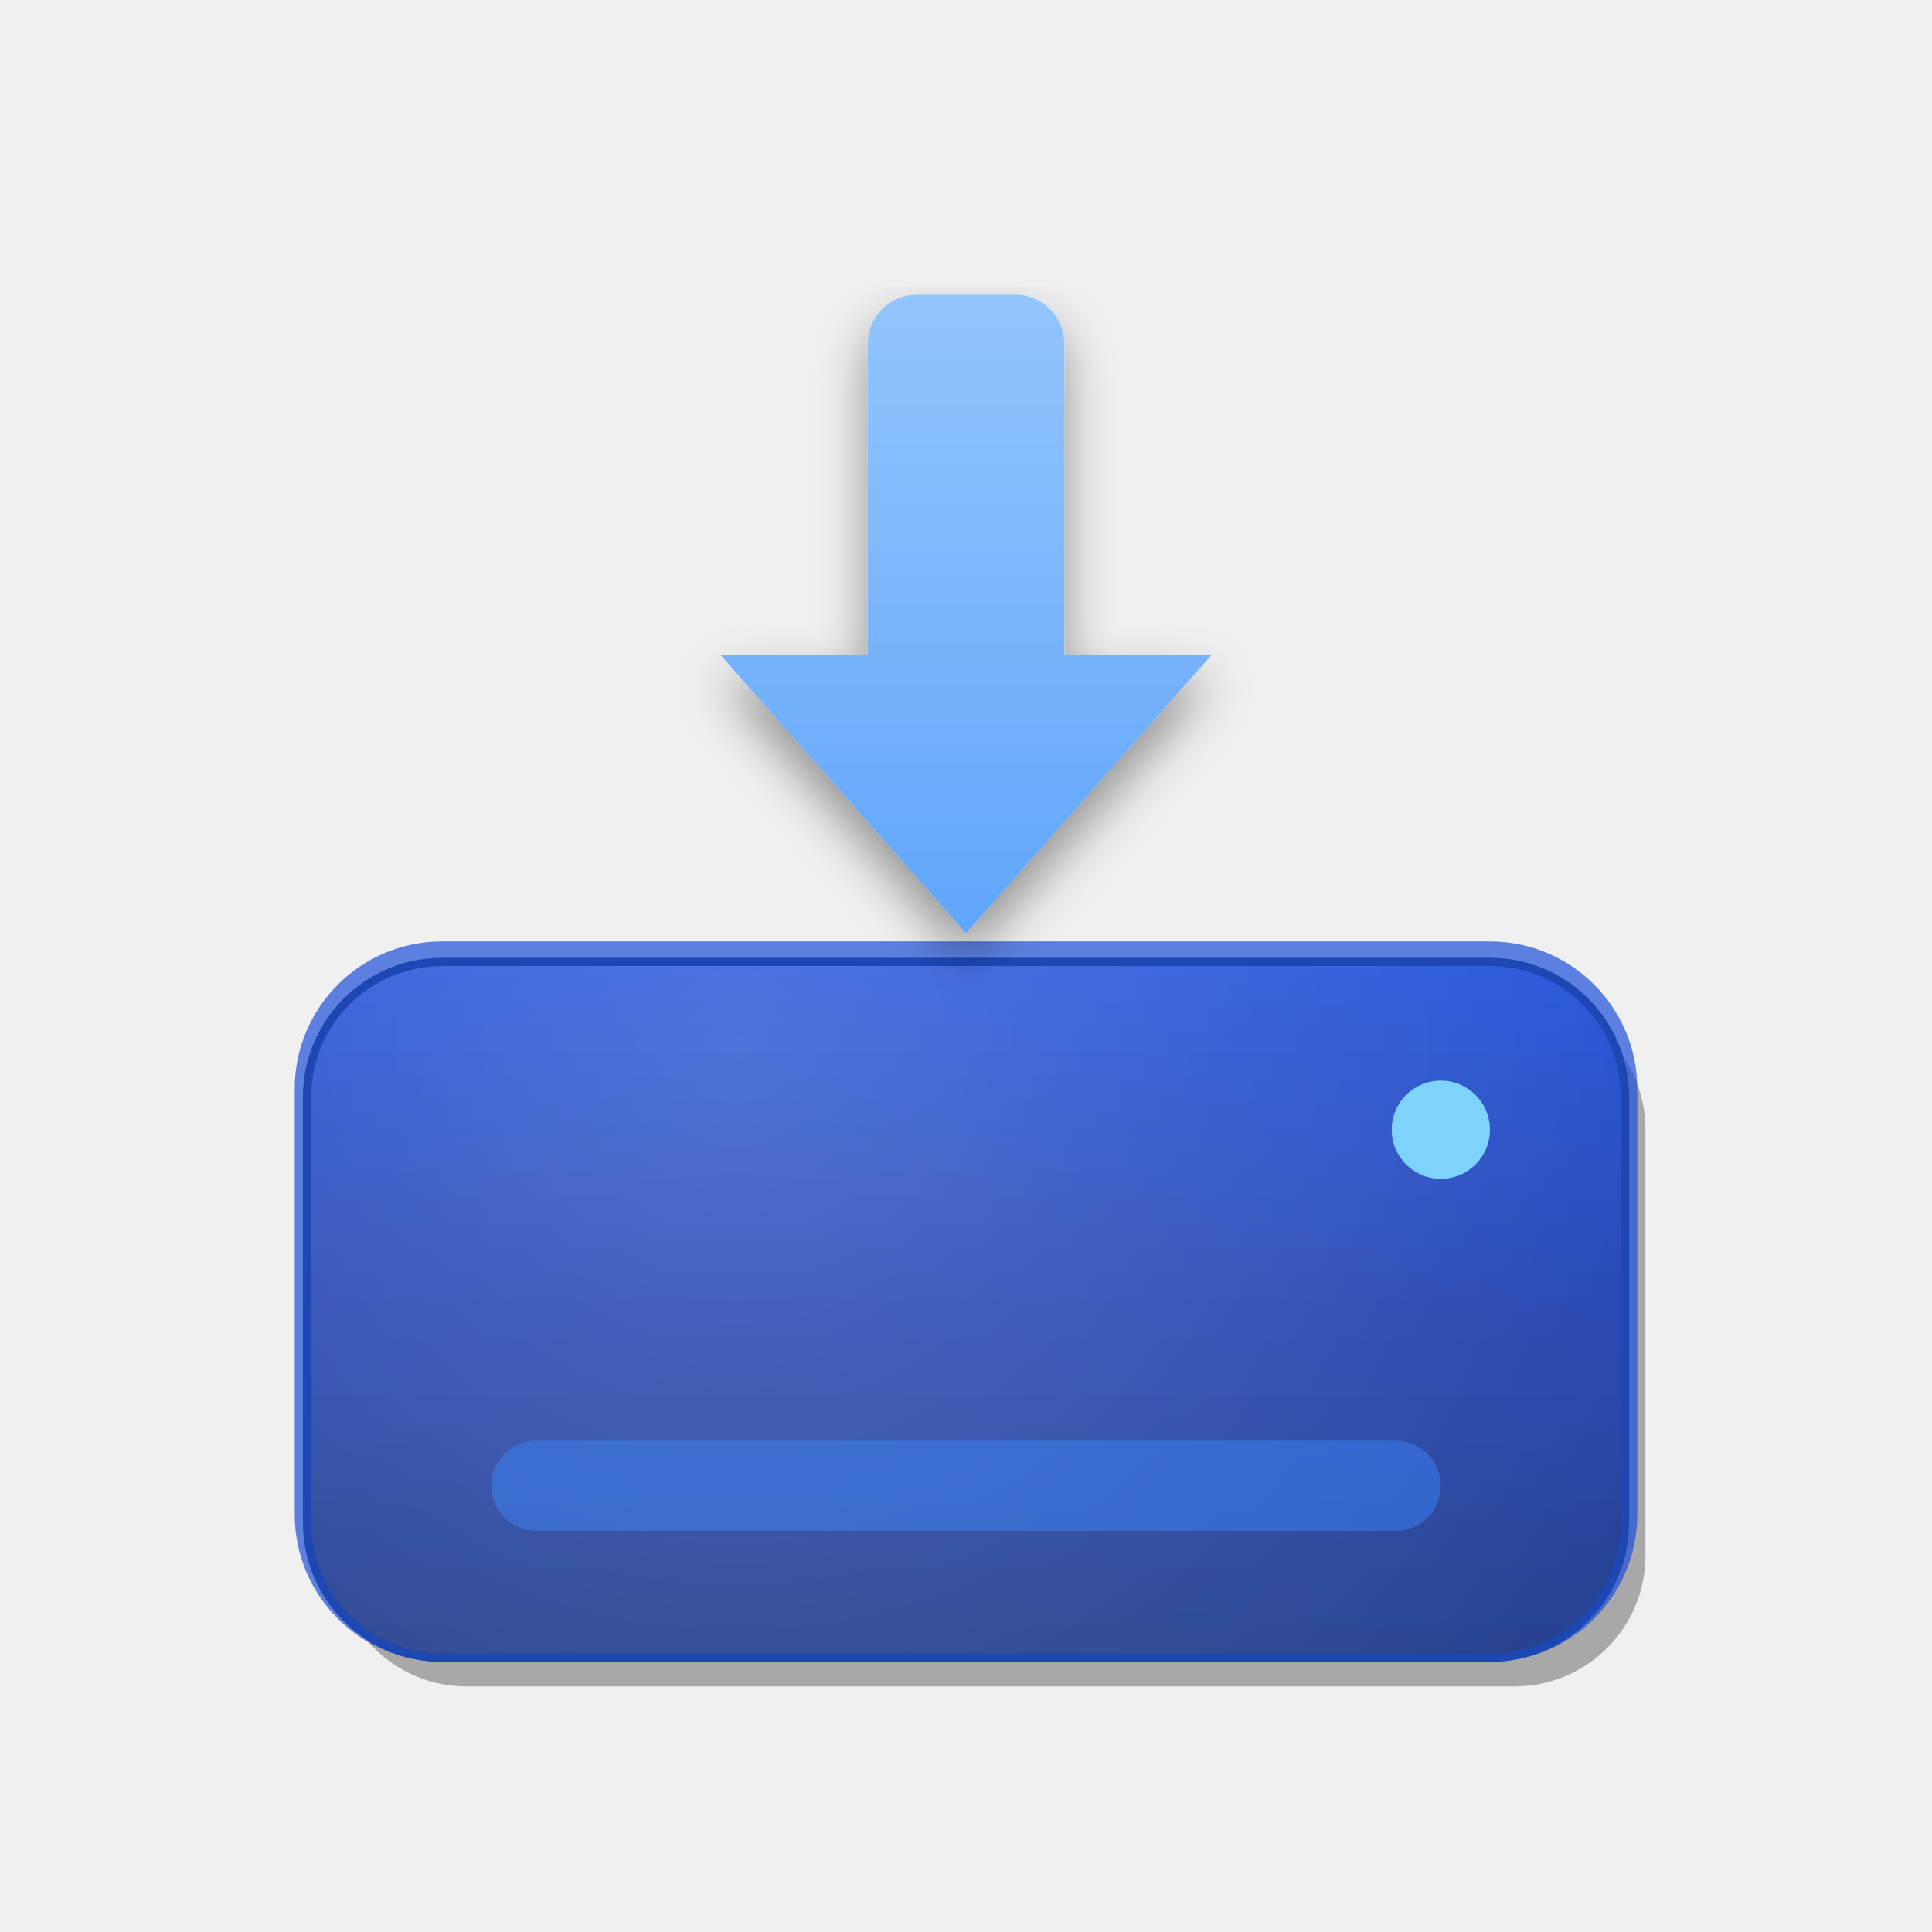
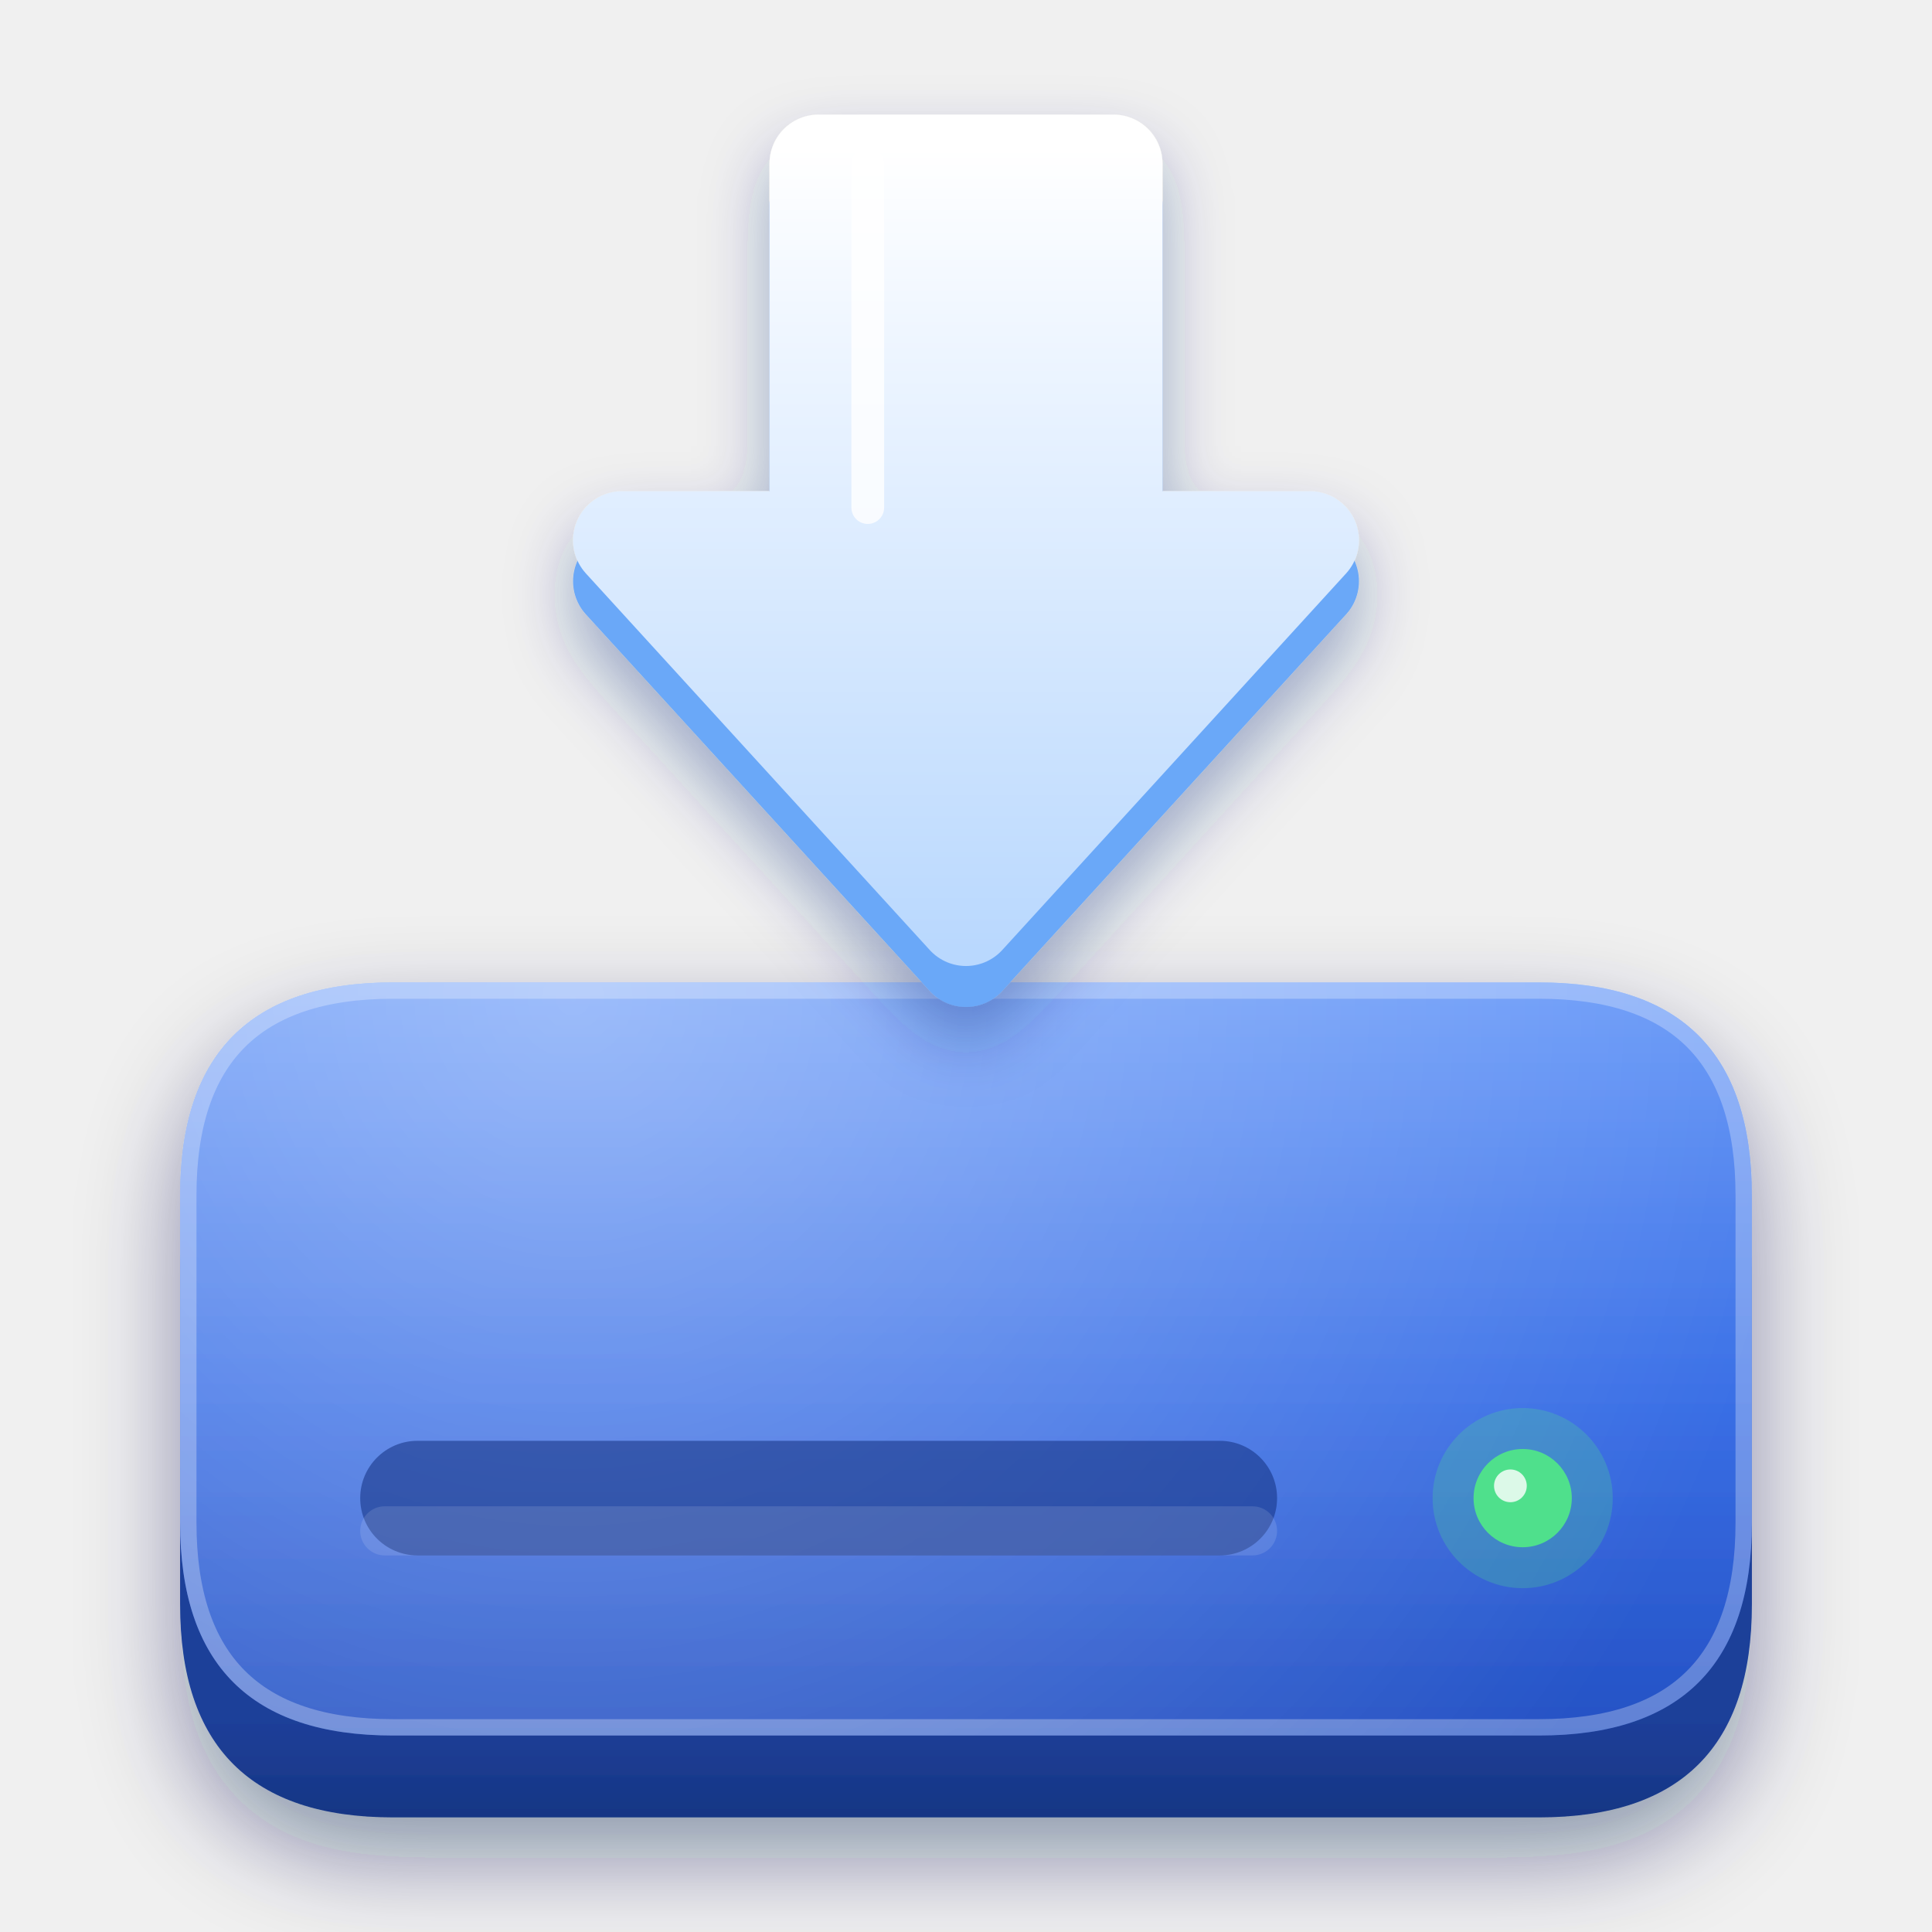
<svg xmlns="http://www.w3.org/2000/svg" width="236" height="236" viewBox="0 0 236 236" fill="none">
-   <g clip-path="url(#clip_inst)">
-     <rect x="38" y="118" width="160" height="84" rx="16" fill="rgba(0,0,0,0.3)" transform="translate(3,4)" />
-     <rect x="37" y="117" width="162" height="86" rx="17" fill="#1e3a5f" />
-     <rect x="36" y="115" width="164" height="88" rx="18" fill="#1d4ed8" opacity="0.7" />
-     <rect x="38" y="118" width="160" height="84" rx="16" fill="url(#body_inst)" />
-     <mask id="mask_inst" style="mask-type:alpha" maskUnits="userSpaceOnUse" x="38" y="118" width="160" height="84">
-       <rect x="38" y="118" width="160" height="84" rx="16" fill="white" />
-     </mask>
-     <g mask="url(#mask_inst)">
-       <radialGradient id="bloom_inst" cx="90" cy="128" r="150" gradientUnits="userSpaceOnUse">
-         <stop offset="0%" stop-color="white" stop-opacity="0.22" />
-         <stop offset="100%" stop-color="white" stop-opacity="0" />
-       </radialGradient>
-       <rect x="38" y="118" width="160" height="84" rx="16" fill="url(#bloom_inst)" />
-     </g>
-     <rect x="60" y="176" width="116" height="11" rx="5.5" fill="#3b82f6" opacity="0.5" />
-     <circle cx="176" cy="138" r="6" fill="#7dd3fc" />
-     <g filter="url(#farrow_inst)">
-       <rect x="106" y="36" width="24" height="50" rx="6" fill="url(#arrow_inst)" />
-       <path d="M88 80 L148 80 L118 114 Z" fill="url(#arrow_inst)" />
-     </g>
+   <defs>
+     <linearGradient id="in_body" x1="118" y1="120" x2="118" y2="212" gradientUnits="userSpaceOnUse">
+       <stop offset="0" stop-color="#6b9bf8" />
+       <stop offset="0.55" stop-color="#3a6fe6" />
+       <stop offset="1" stop-color="#2451c4" />
+     </linearGradient>
+     <linearGradient id="in_side" x1="0" y1="200" x2="0" y2="222" gradientUnits="userSpaceOnUse">
+       <stop offset="0" stop-color="#1c3f99" />
+       <stop offset="1" stop-color="#142e73" />
+     </linearGradient>
+     <linearGradient id="in_arrow" x1="118" y1="18" x2="118" y2="116" gradientUnits="userSpaceOnUse">
+       <stop offset="0" stop-color="#ffffff" />
+       <stop offset="1" stop-color="#b9d8fe" />
+     </linearGradient>
+     <radialGradient id="in_bloom" cx="70" cy="122" r="150" gradientUnits="userSpaceOnUse">
+       <stop offset="0" stop-color="white" stop-opacity="0.34" />
+       <stop offset="1" stop-color="white" stop-opacity="0" />
+     </radialGradient>
+     <clipPath id="in_clip">
+       <path d="M48 120H188Q214 120 214 146V186Q214 212 188 212H48Q22 212 22 186V146Q22 120 48 120Z" />
+     </clipPath>
+     <filter id="in_shadow" x="-20" y="-20" width="276" height="276" filterUnits="userSpaceOnUse" color-interpolation-filters="sRGB">
+       <feDropShadow dx="0" dy="5" stdDeviation="6" flood-color="#0a1a4c" flood-opacity="0.42" />
+     </filter>
+     <filter id="in_arrow_shadow" x="-20" y="-20" width="276" height="276" filterUnits="userSpaceOnUse">
+       <feDropShadow dx="0" dy="4" stdDeviation="4" flood-color="#0f2a78" flood-opacity="0.35" />
+     </filter>
+   </defs>
+   <g filter="url(#in_shadow)">
+     <path d="M48 120H188Q214 120 214 146V186Q214 212 188 212H48Q22 212 22 186V146Q22 120 48 120Z" fill="url(#in_side)" transform="translate(0 10)" />
+     <path d="M48 120H188Q214 120 214 146V186Q214 212 188 212H48Q22 212 22 186V146Q22 120 48 120Z" fill="url(#in_body)" />
  </g>
-   <defs>
-     <linearGradient id="body_inst" x1="118" y1="118" x2="118" y2="202" gradientUnits="userSpaceOnUse">
-       <stop offset="0%" stop-color="#1d4ed8" />
-       <stop offset="50%" stop-color="#1e40af" />
-       <stop offset="100%" stop-color="#1e3a8a" />
-     </linearGradient>
-     <linearGradient id="arrow_inst" x1="118" y1="36" x2="118" y2="114" gradientUnits="userSpaceOnUse">
-       <stop offset="0%" stop-color="#93c5fd" />
-       <stop offset="100%" stop-color="#60a5fa" />
-     </linearGradient>
-     <filter id="farrow_inst" x="82" y="32" width="72" height="92" filterUnits="userSpaceOnUse">
-       <feDropShadow dx="0" dy="3" stdDeviation="3" flood-color="rgba(0,0,0,0.4)" />
-     </filter>
-     <clipPath id="clip_inst">
-       <rect width="236" height="236" fill="white" />
-     </clipPath>
-   </defs>
+   <g clip-path="url(#in_clip)">
+     <rect width="236" height="236" fill="url(#in_bloom)" />
+   </g>
+   <path d="M48 120H188Q214 120 214 146V186Q214 212 188 212H48Q22 212 22 186V146Q22 120 48 120Z" stroke="white" stroke-opacity="0.28" stroke-width="4" clip-path="url(#in_clip)" />
+   <rect x="44" y="176" width="112" height="14" rx="7" fill="#12307f" opacity="0.55" />
+   <rect x="44" y="184" width="112" height="6" rx="3" fill="white" opacity="0.12" />
+   <circle cx="186" cy="183" r="11" fill="#4fe08c" opacity="0.25" />
+   <circle cx="186" cy="183" r="6" fill="#4fe08c" />
+   <circle cx="184.5" cy="181.5" r="2" fill="white" opacity="0.8" />
+   <g filter="url(#in_arrow_shadow)">
+     <path d="M100 20H136V66H160L118 112L76 66H100Z" fill="#6aa8f8" stroke="#6aa8f8" stroke-width="12" stroke-linejoin="round" transform="translate(0 5)" />
+     <path d="M100 20H136V66H160L118 112L76 66H100Z" fill="url(#in_arrow)" stroke="url(#in_arrow)" stroke-width="12" stroke-linejoin="round" />
+   </g>
+   <rect x="104" y="18" width="4" height="46" rx="2" fill="white" opacity="0.8" />
</svg>
